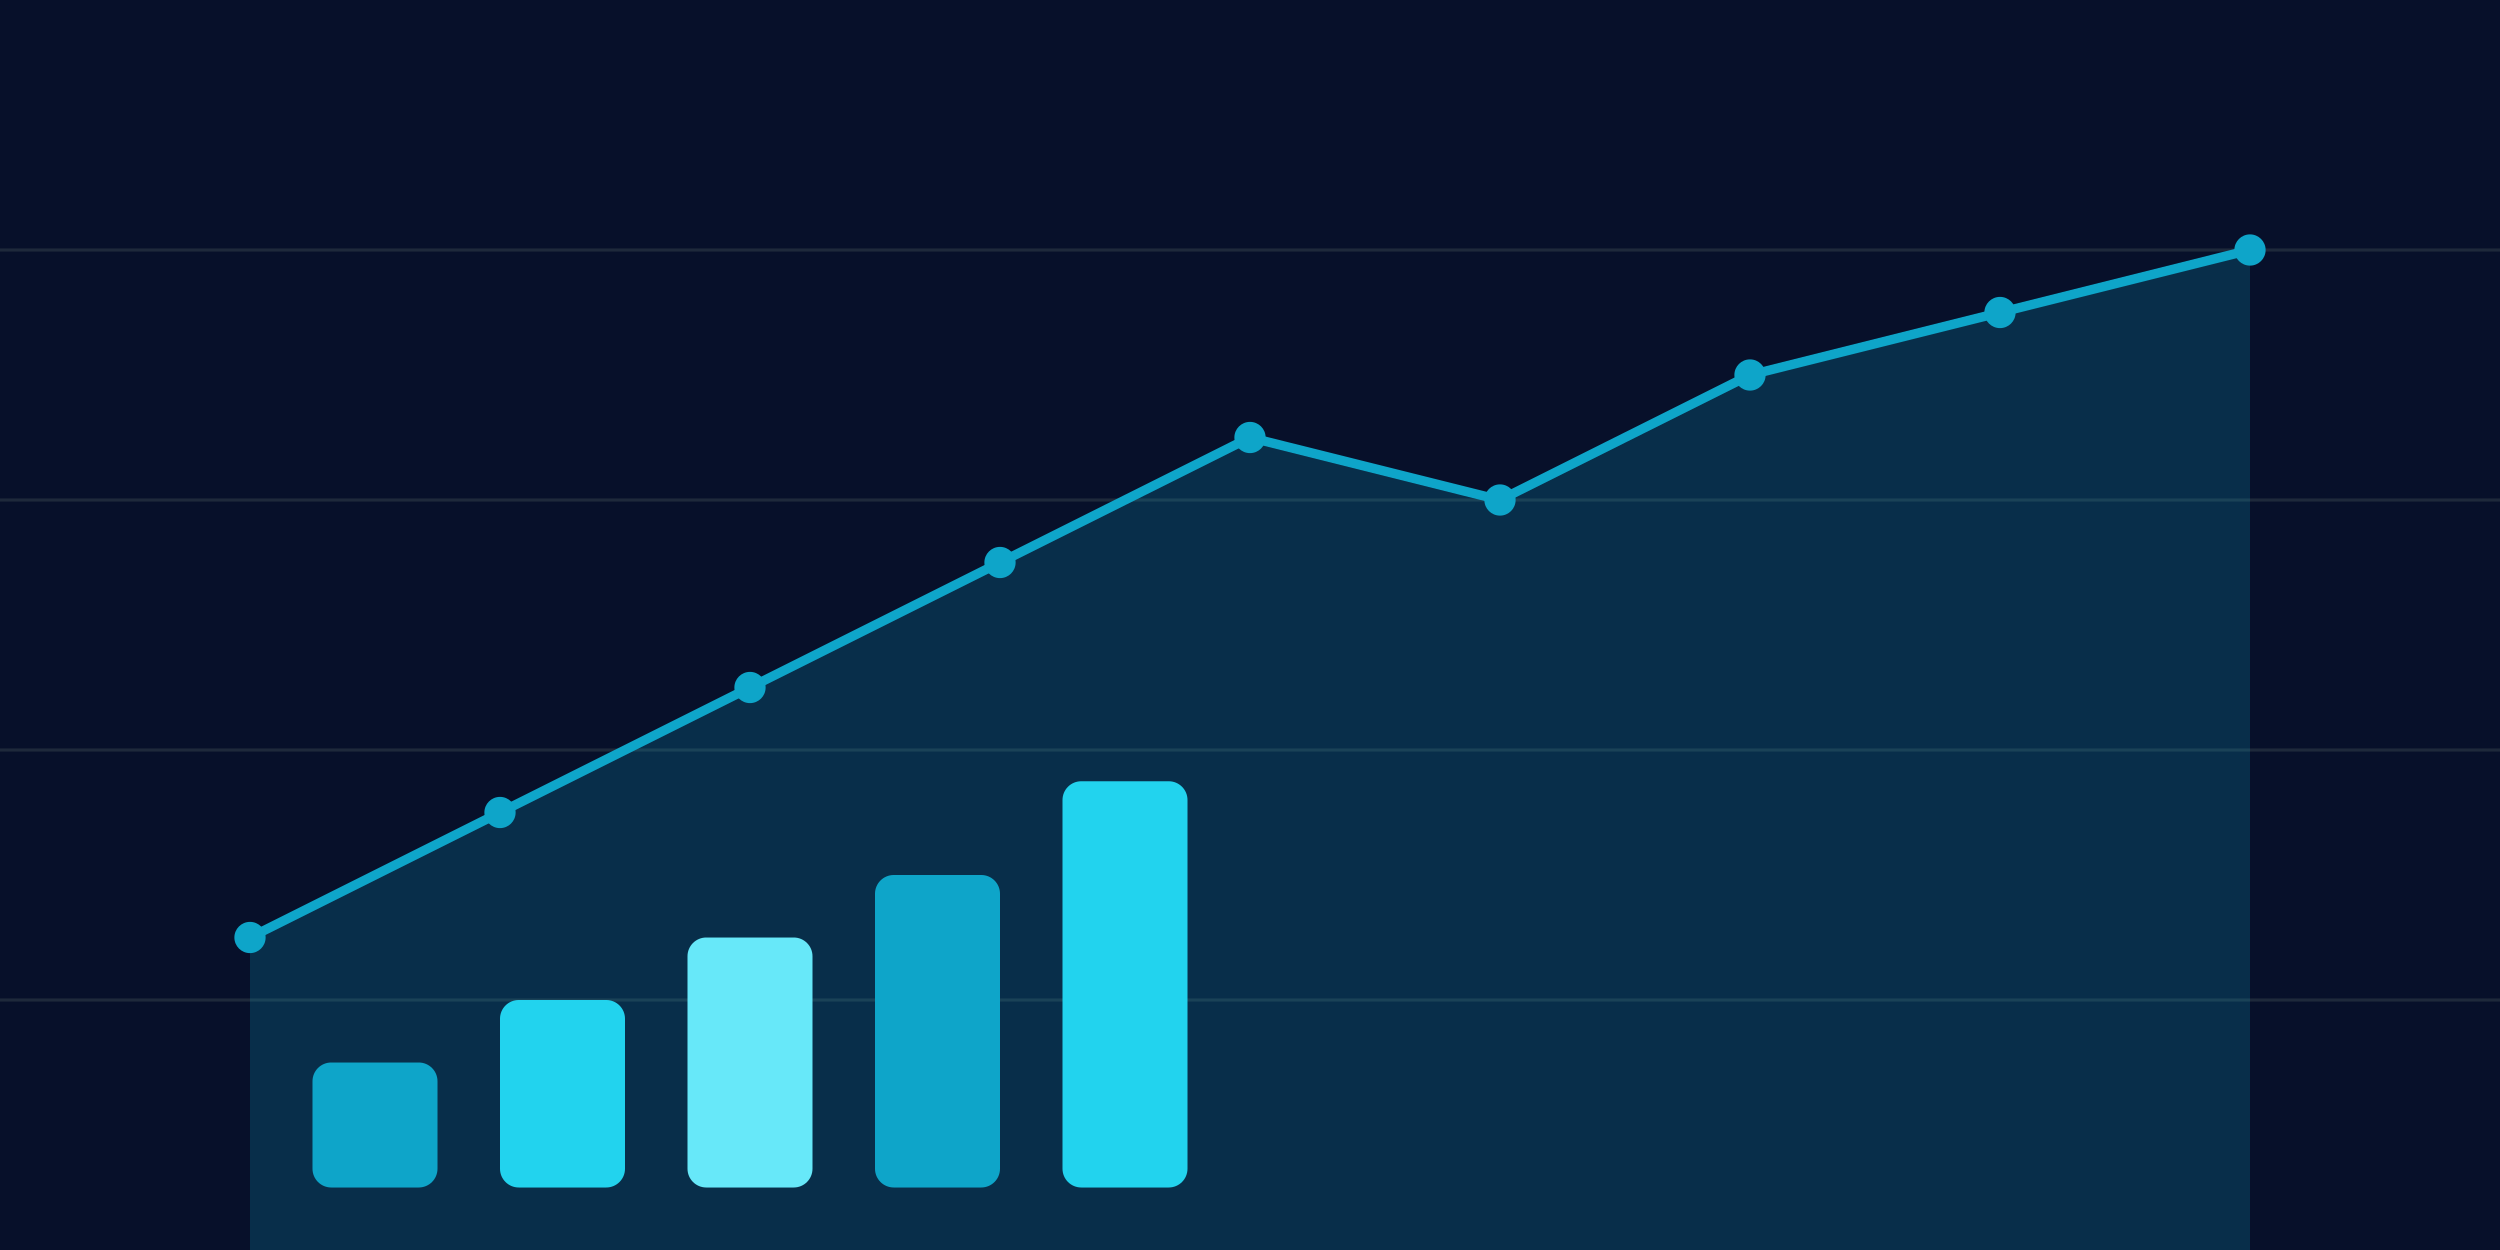
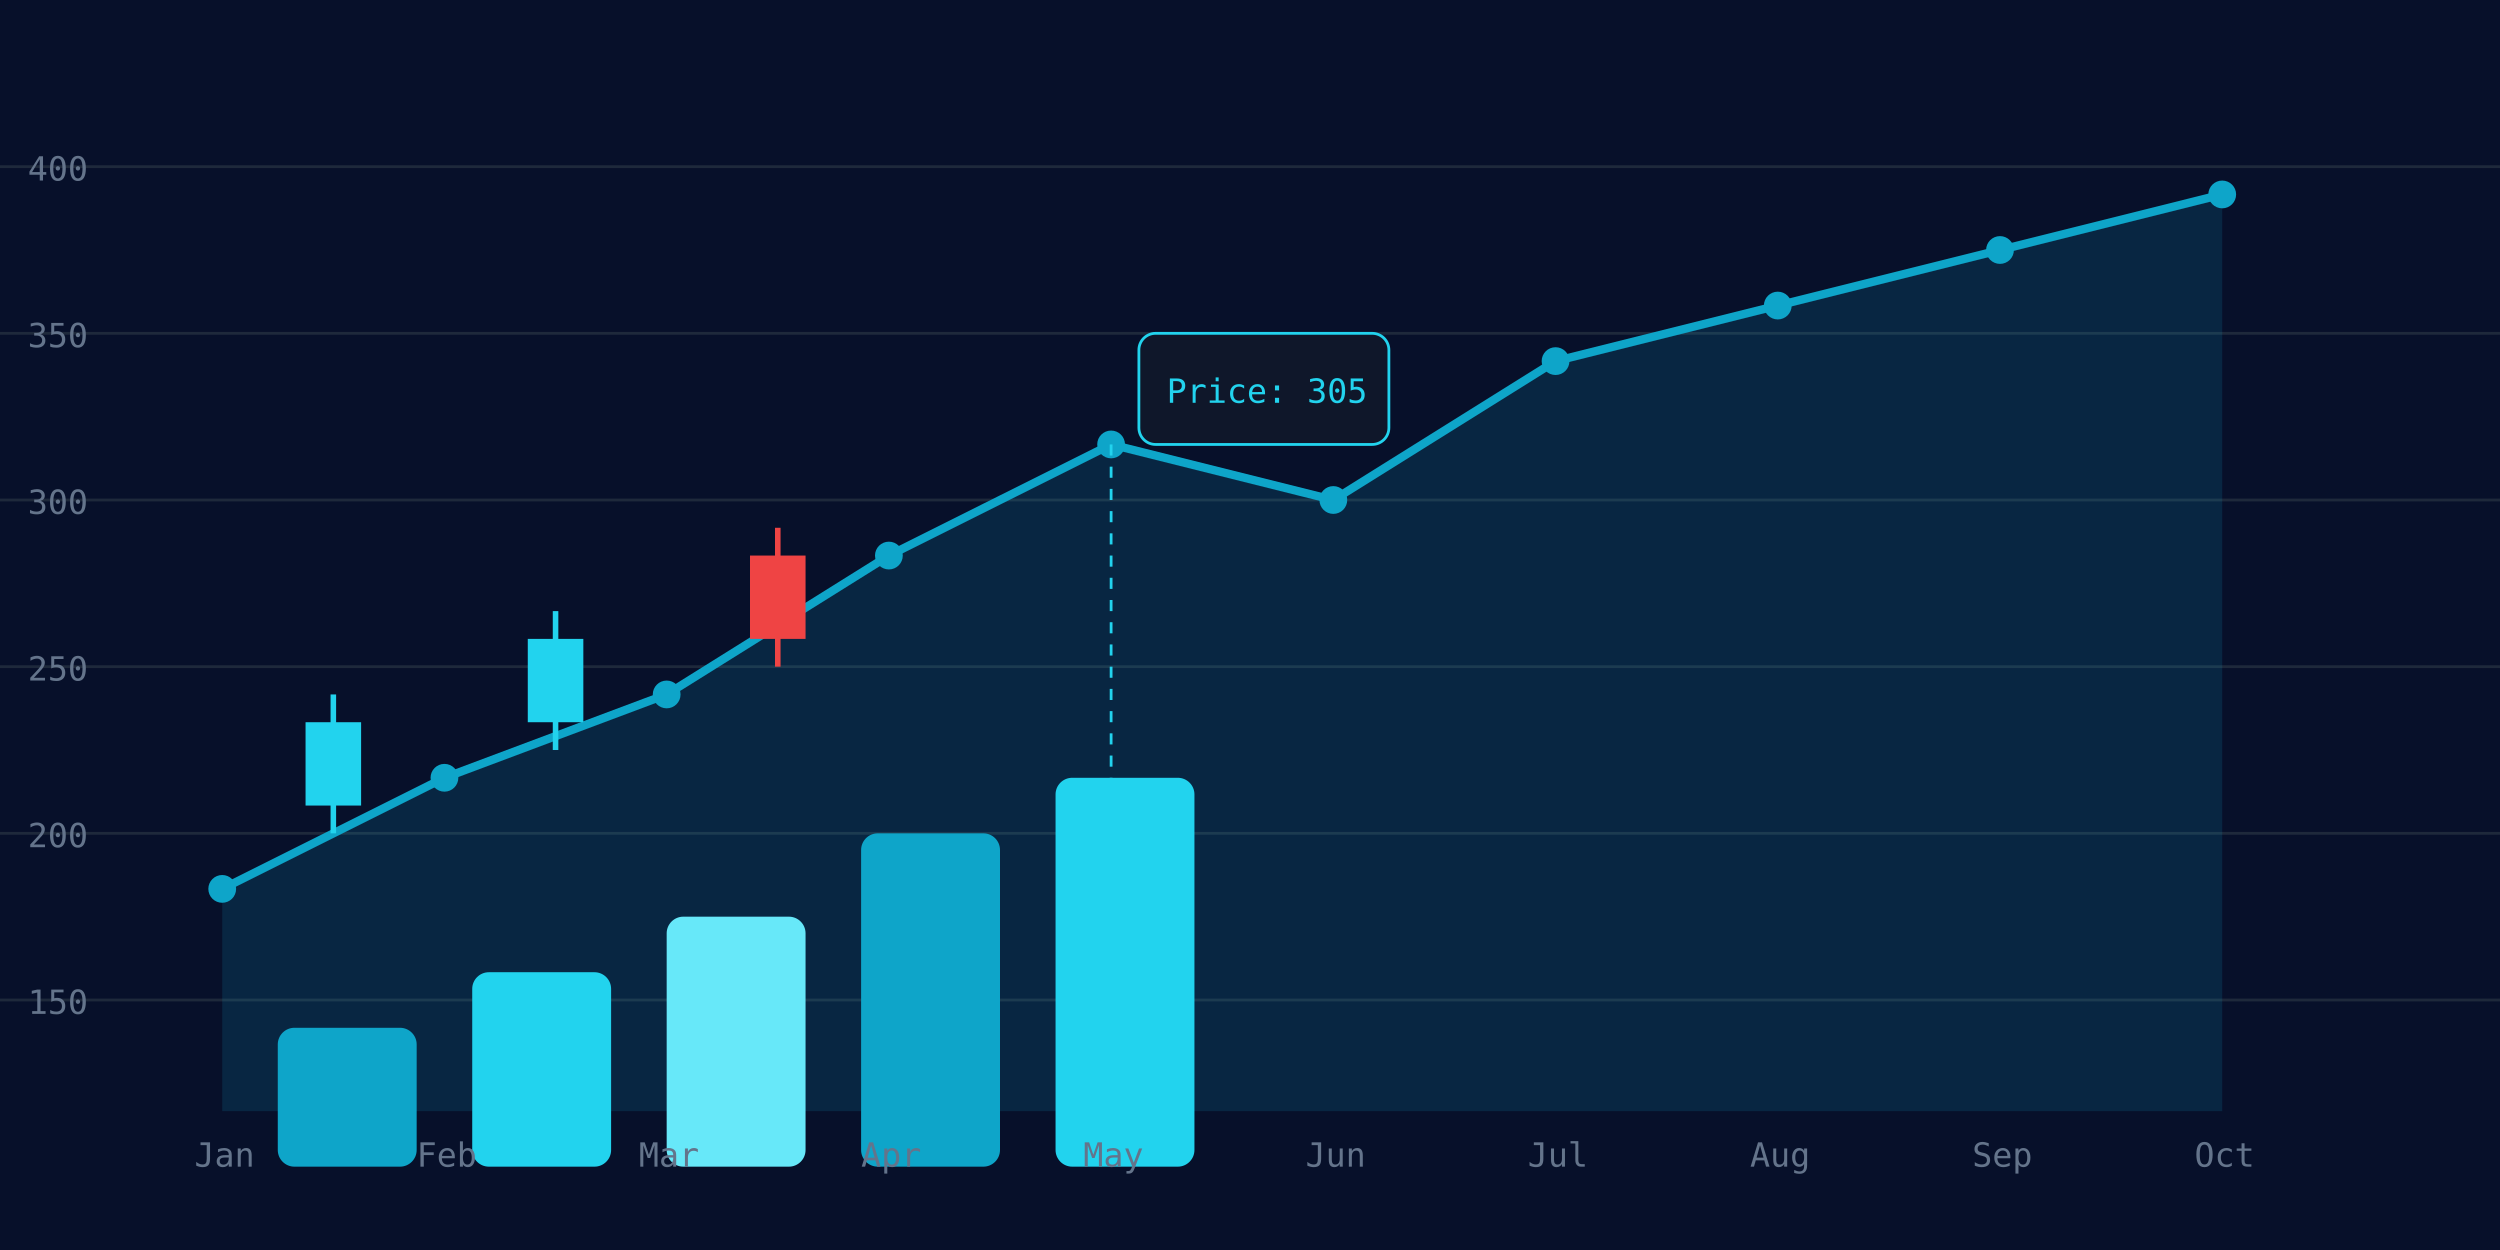
- <svg xmlns="http://www.w3.org/2000/svg" width="800" height="400" viewBox="0 0 800 400">
-   <rect width="800" height="400" fill="#07102a" />
+ <svg xmlns="http://www.w3.org/2000/svg" width="900" height="450" viewBox="0 0 900 450">
+   <rect width="900" height="450" fill="#07102a" />
  <g stroke="#1e293b" stroke-width="1">
-     <line x1="0" y1="80" x2="800" y2="80" />
-     <line x1="0" y1="160" x2="800" y2="160" />
-     <line x1="0" y1="240" x2="800" y2="240" />
-     <line x1="0" y1="320" x2="800" y2="320" />
+     <line x1="0" y1="60" x2="900" y2="60" />
+     <line x1="0" y1="120" x2="900" y2="120" />
+     <line x1="0" y1="180" x2="900" y2="180" />
+     <line x1="0" y1="240" x2="900" y2="240" />
+     <line x1="0" y1="300" x2="900" y2="300" />
+     <line x1="0" y1="360" x2="900" y2="360" />
  </g>
-   <path d="M 80 300 L 160 260 L 240 220 L 320 180 L 400 140 L 480 160 L 560 120 L 640 100 L 720 80 L 720 400 L 80 400 Z" fill="rgba(14,165,201,0.2)" />
-   <path d="M 80 300 L 160 260 L 240 220 L 320 180 L 400 140 L 480 160 L 560 120 L 640 100 L 720 80" stroke="#0ea5c9" stroke-width="3" fill="none" stroke-linecap="round" stroke-linejoin="round" />
+   <g fill="#64748b" font-size="12" font-family="monospace">
+     <text x="10" y="65">400</text>
+     <text x="10" y="125">350</text>
+     <text x="10" y="185">300</text>
+     <text x="10" y="245">250</text>
+     <text x="10" y="305">200</text>
+     <text x="10" y="365">150</text>
+   </g>
+   <path d="M 80 320 L 160 280 L 240 250 L 320 200 L 400 160 L 480 180 L 560 130 L 640 110 L 720 90 L 800 70 L 800 400 L 80 400 Z" fill="rgba(14,165,201,0.15)" />
+   <path d="M 80 320 L 160 280 L 240 250 L 320 200 L 400 160 L 480 180 L 560 130 L 640 110 L 720 90 L 800 70" stroke="#0ea5c9" stroke-width="3" fill="none" stroke-linecap="round" stroke-linejoin="round" />
  <g fill="#0ea5c9">
-     <circle cx="80" cy="300" r="5" />
-     <circle cx="160" cy="260" r="5" />
-     <circle cx="240" cy="220" r="5" />
-     <circle cx="320" cy="180" r="5" />
-     <circle cx="400" cy="140" r="5" />
-     <circle cx="480" cy="160" r="5" />
-     <circle cx="560" cy="120" r="5" />
-     <circle cx="640" cy="100" r="5" />
-     <circle cx="720" cy="80" r="5" />
+     <circle cx="80" cy="320" r="5" />
+     <circle cx="160" cy="280" r="5" />
+     <circle cx="240" cy="250" r="5" />
+     <circle cx="320" cy="200" r="5" />
+     <circle cx="400" cy="160" r="5" />
+     <circle cx="480" cy="180" r="5" />
+     <circle cx="560" cy="130" r="5" />
+     <circle cx="640" cy="110" r="5" />
+     <circle cx="720" cy="90" r="5" />
+     <circle cx="800" cy="70" r="5" />
  </g>
  <g>
-     <rect x="100" y="340" width="40" height="40" fill="#0ea5c9" rx="6" />
-     <rect x="160" y="320" width="40" height="60" fill="#22d3ee" rx="6" />
-     <rect x="220" y="300" width="40" height="80" fill="#67e8f9" rx="6" />
-     <rect x="280" y="280" width="40" height="100" fill="#0ea5c9" rx="6" />
-     <rect x="340" y="250" width="40" height="130" fill="#22d3ee" rx="6" />
+     <line x1="400" y1="160" x2="400" y2="400" stroke="#22d3ee" stroke-dasharray="4 4" />
+     <rect x="410" y="120" width="90" height="40" rx="6" fill="#0f172a" stroke="#22d3ee" />
+     <text x="420" y="145" fill="#22d3ee" font-size="12" font-family="monospace">Price: 305</text>
+   </g>
+   <g stroke-width="2">
+     <line x1="120" y1="250" x2="120" y2="300" stroke="#22d3ee" />
+     <rect x="110" y="260" width="20" height="30" fill="#22d3ee" />
+     <line x1="200" y1="220" x2="200" y2="270" stroke="#22d3ee" />
+     <rect x="190" y="230" width="20" height="30" fill="#22d3ee" />
+     <line x1="280" y1="190" x2="280" y2="240" stroke="#ef4444" />
+     <rect x="270" y="200" width="20" height="30" fill="#ef4444" />
+   </g>
+   <g>
+     <rect x="100" y="370" width="50" height="50" fill="#0ea5c9" rx="6" />
+     <rect x="170" y="350" width="50" height="70" fill="#22d3ee" rx="6" />
+     <rect x="240" y="330" width="50" height="90" fill="#67e8f9" rx="6" />
+     <rect x="310" y="300" width="50" height="120" fill="#0ea5c9" rx="6" />
+     <rect x="380" y="280" width="50" height="140" fill="#22d3ee" rx="6" />
+   </g>
+   <g fill="#64748b" font-size="12" font-family="monospace">
+     <text x="70" y="420">Jan</text>
+     <text x="150" y="420">Feb</text>
+     <text x="230" y="420">Mar</text>
+     <text x="310" y="420">Apr</text>
+     <text x="390" y="420">May</text>
+     <text x="470" y="420">Jun</text>
+     <text x="550" y="420">Jul</text>
+     <text x="630" y="420">Aug</text>
+     <text x="710" y="420">Sep</text>
+     <text x="790" y="420">Oct</text>
  </g>
</svg>
